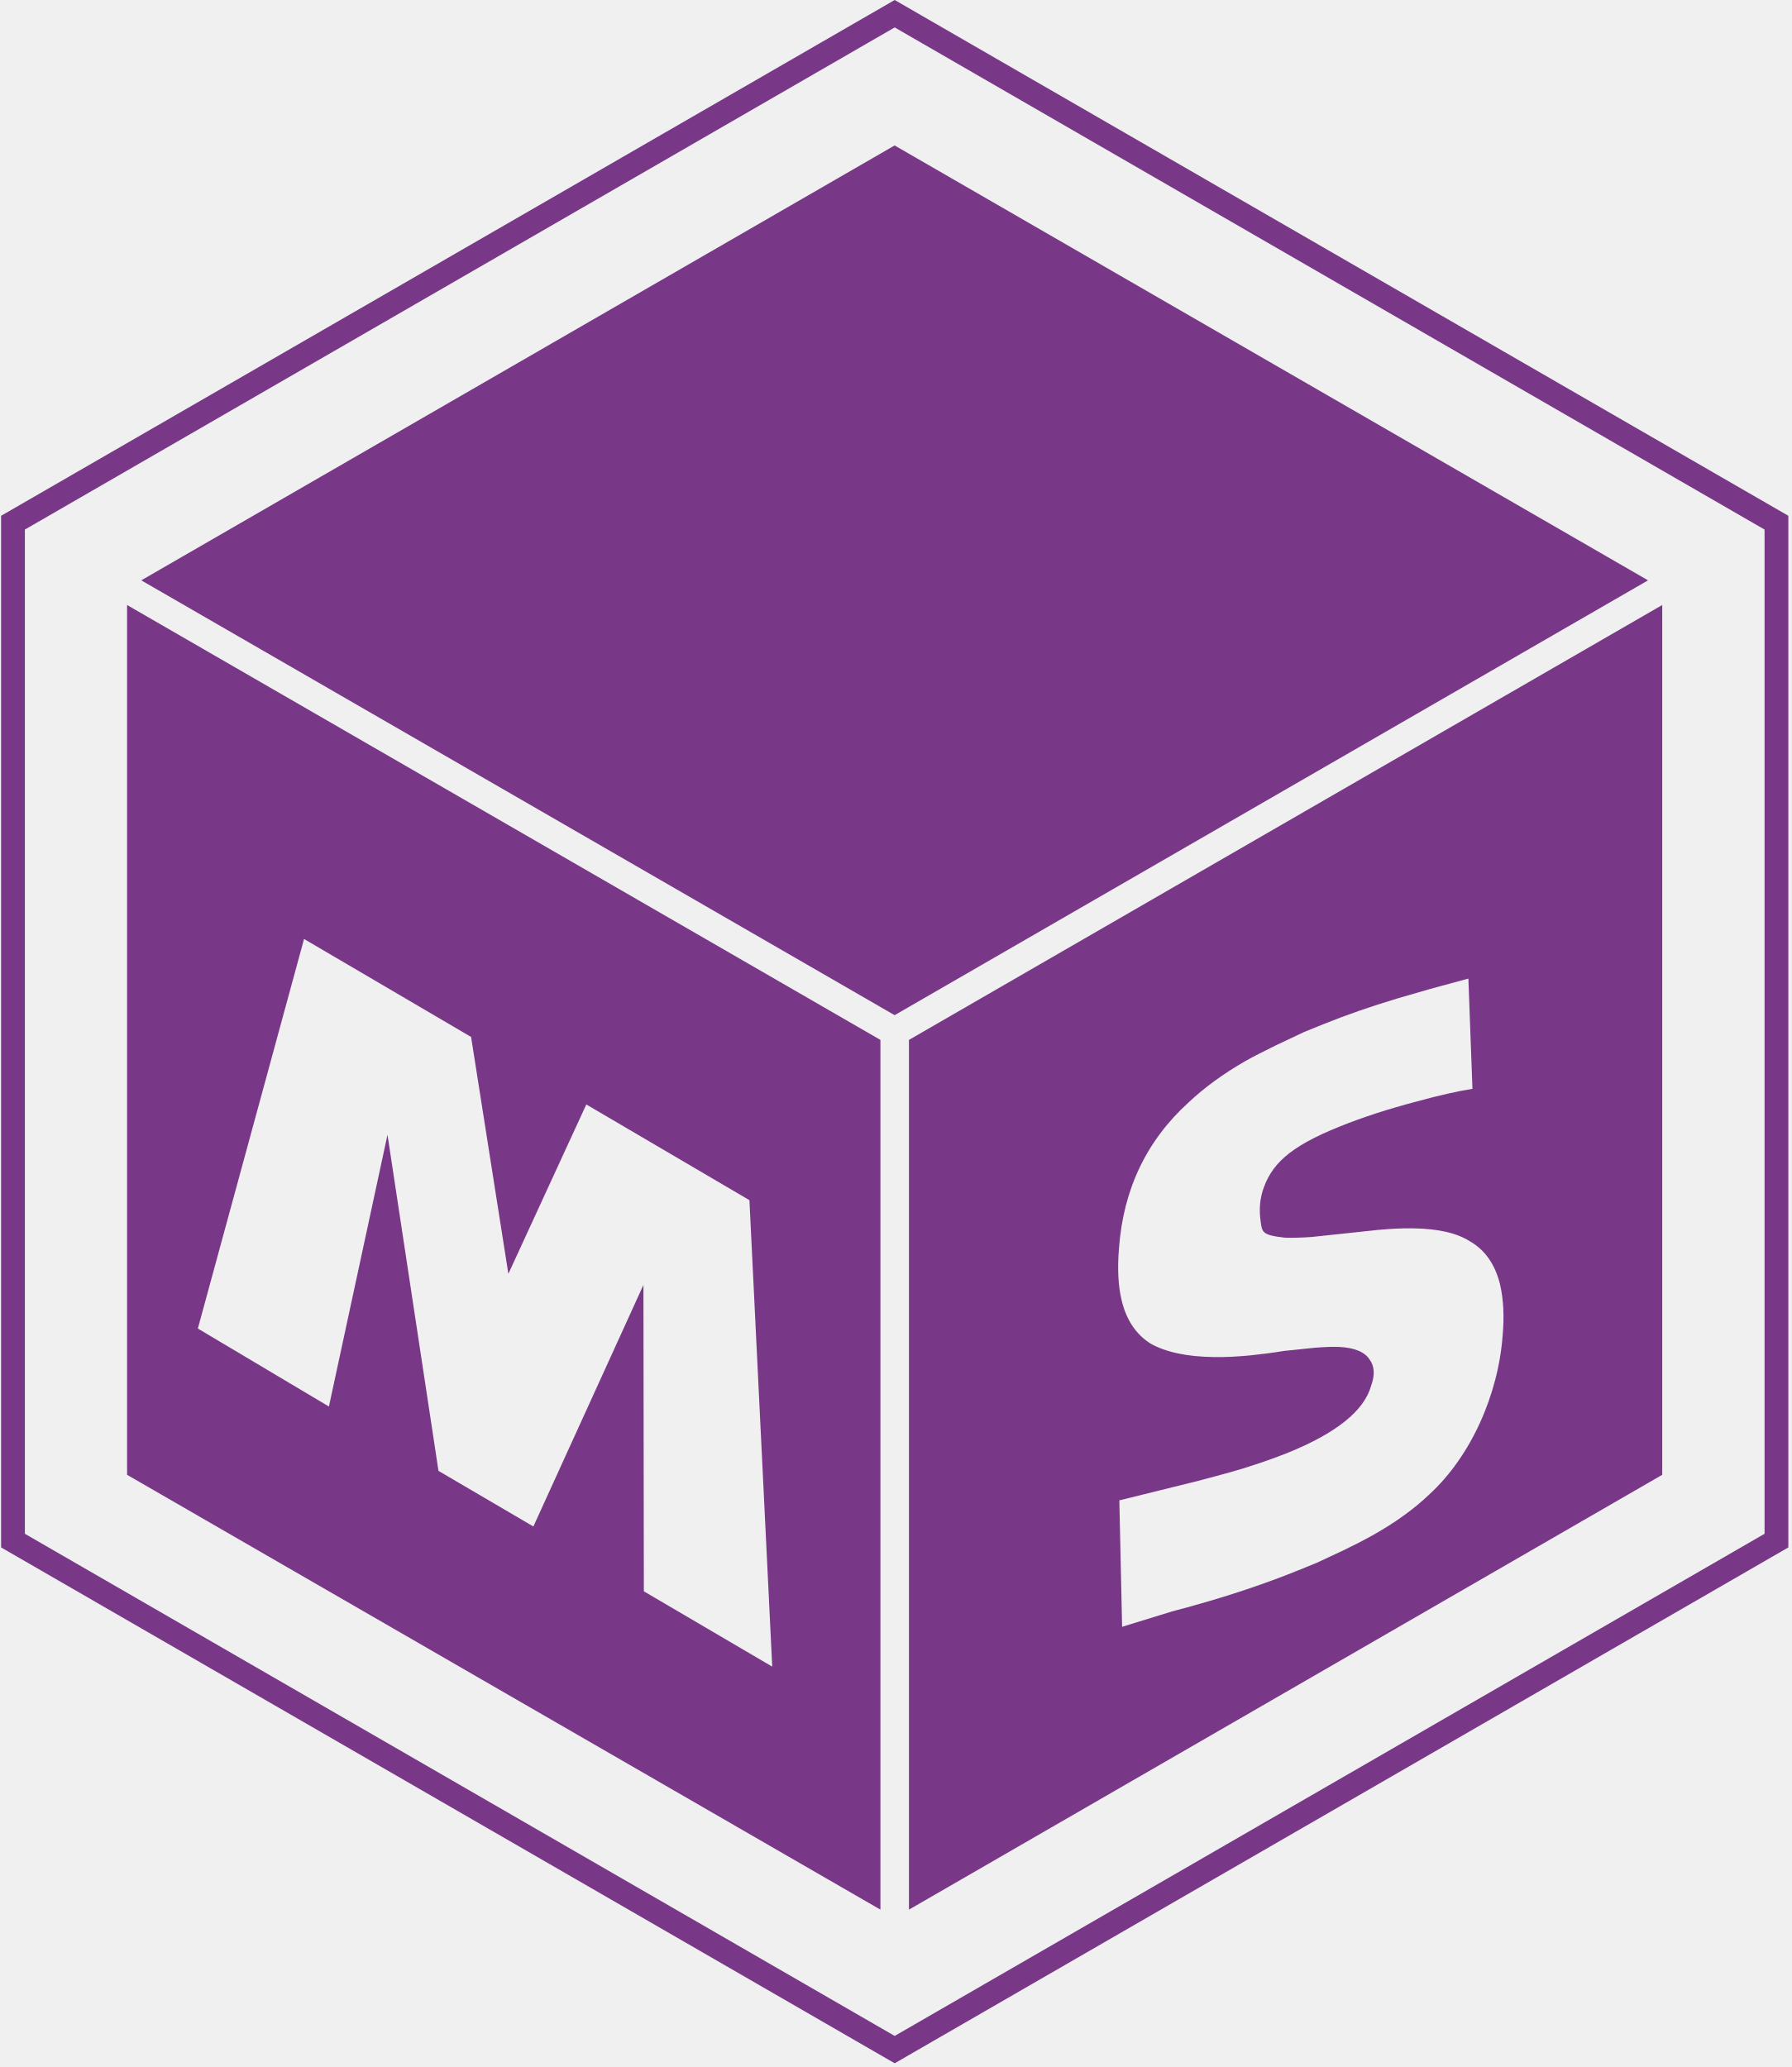
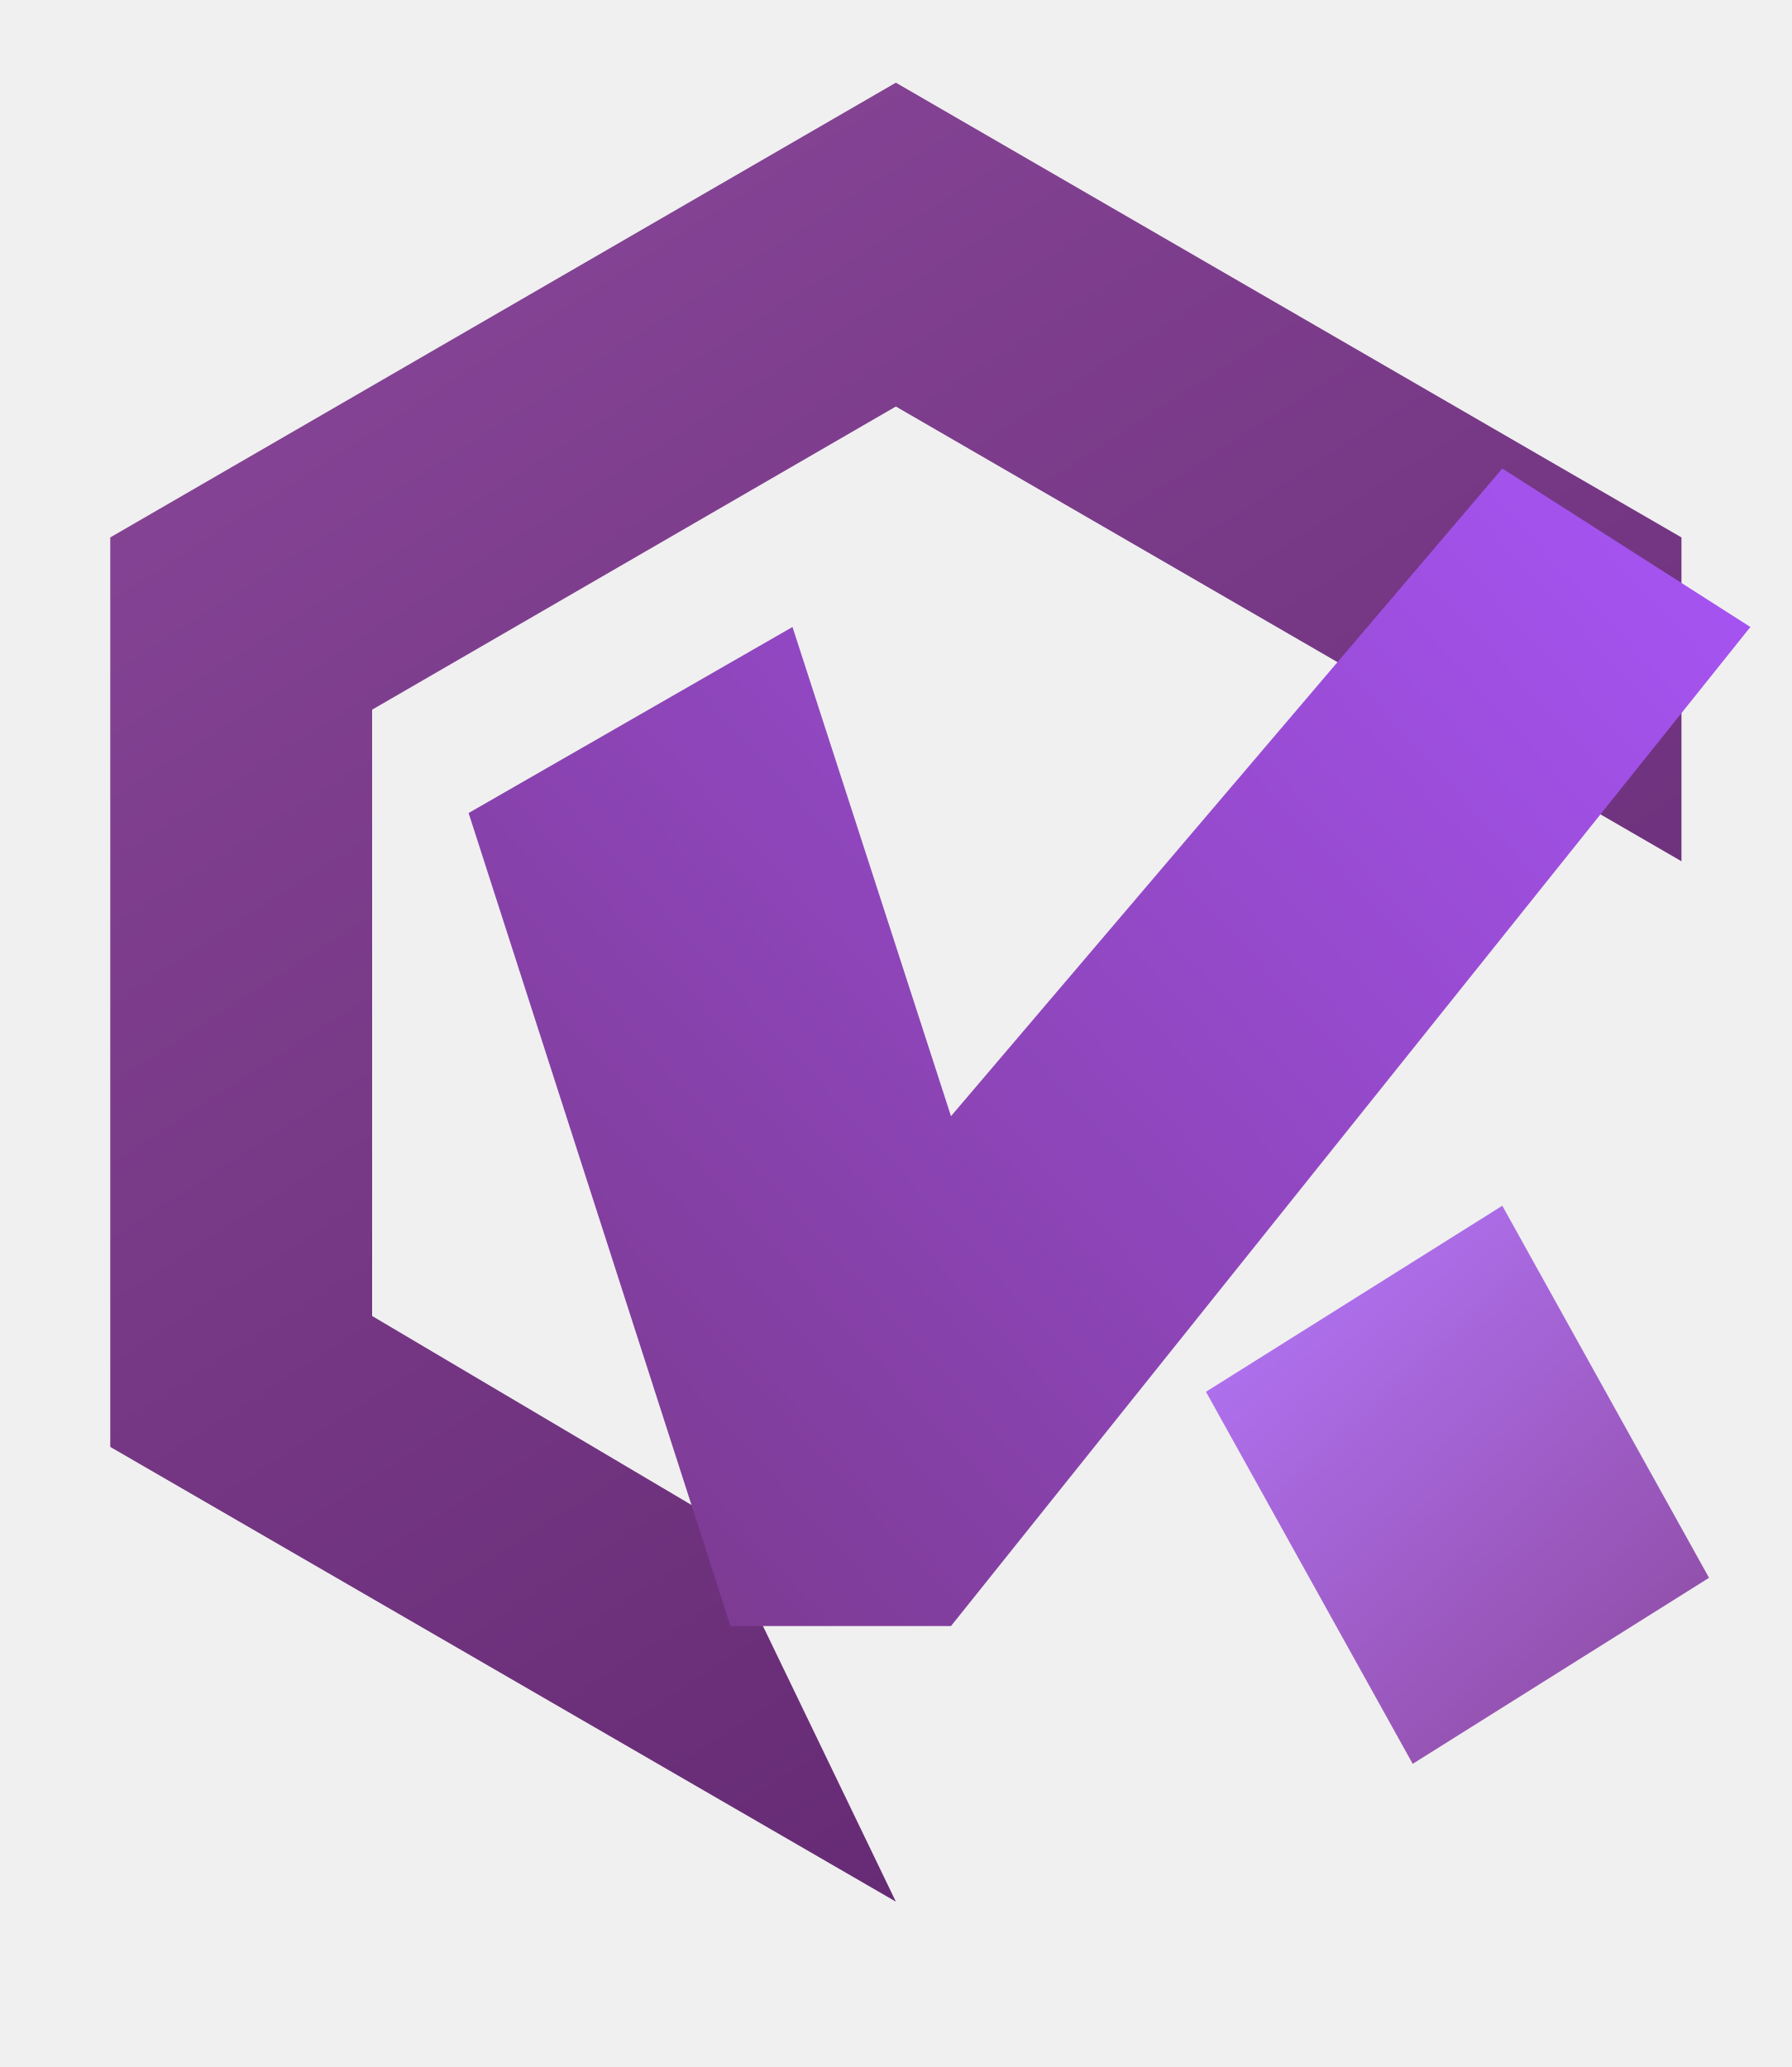
<svg xmlns="http://www.w3.org/2000/svg" width="26" height="30" viewBox="0 0 26 30" fill="none">
-   <g clip-path="url(#clip0_17515_5823)">
-     <path d="M12.983 0.398L25.606 7.686V22.261L12.983 29.549L0.361 22.261V7.686L12.983 0.398ZM12.983 0L0.016 7.486V22.459L12.983 29.946L25.951 22.459V7.486L12.983 0Z" fill="#783887" />
-     <path d="M2.05 8.423L12.982 2.111L23.915 8.423L12.982 14.734L2.05 8.423Z" fill="#783887" />
-     <path d="M1.844 8.781V21.405L12.776 27.716V15.093L1.844 8.781ZM9.343 23.096L9.337 18.649L7.74 22.155L6.363 21.348L5.623 16.47L4.773 20.414L2.871 19.282L4.412 13.628L6.836 15.05L7.377 18.488L8.508 16.03L10.875 17.419L11.206 24.189L9.343 23.096Z" fill="#783887" />
-     <path d="M13.19 15.093V27.716L24.121 21.405V8.781L13.19 15.093ZM21.805 19.384C21.742 20.231 21.354 21.125 20.744 21.687C20.52 21.901 20.244 22.101 19.916 22.284C19.79 22.355 19.646 22.428 19.483 22.507L19.108 22.682L18.815 22.801C18.431 22.956 18.008 23.102 17.548 23.238C17.371 23.29 17.189 23.34 17.004 23.389L16.283 23.611L16.243 21.776L17.375 21.496C17.375 21.496 17.82 21.38 18.022 21.318C18.263 21.243 18.483 21.167 18.679 21.089C19.389 20.802 19.795 20.477 19.896 20.114C19.954 19.956 19.946 19.829 19.874 19.731C19.802 19.62 19.652 19.559 19.428 19.549C19.332 19.545 19.211 19.55 19.067 19.562L18.642 19.606C18.456 19.636 18.288 19.657 18.14 19.672C17.949 19.69 17.775 19.699 17.616 19.696C17.224 19.691 16.916 19.625 16.695 19.5C16.484 19.367 16.343 19.156 16.275 18.867C16.226 18.662 16.213 18.41 16.238 18.114C16.301 17.26 16.637 16.556 17.247 16.001C17.476 15.785 17.752 15.584 18.075 15.398C18.201 15.328 18.346 15.254 18.508 15.175L18.927 14.977L19.211 14.862C19.534 14.732 19.889 14.608 20.279 14.491L20.755 14.353L21.308 14.203L21.367 15.803C21.153 15.837 20.885 15.897 20.561 15.986C20.146 16.095 19.769 16.217 19.434 16.353C18.692 16.652 18.439 16.911 18.319 17.295C18.274 17.454 18.275 17.594 18.293 17.724C18.315 17.879 18.306 17.926 18.641 17.963C18.743 17.967 18.872 17.964 19.027 17.954L20.003 17.85C20.19 17.833 20.359 17.825 20.507 17.828C20.867 17.833 21.14 17.895 21.328 18.015C21.55 18.141 21.696 18.351 21.768 18.644C21.817 18.858 21.83 19.103 21.805 19.384Z" fill="#783887" />
-   </g>
  <defs>
-     <clipPath id="clip0_17515_5823">
-       <rect width="25.96" height="30" fill="white" />
-     </clipPath>
+     <linearGradient id="veloqa_nav_p1" x1="1.5" y1="1.2" x2="18.5" y2="27.6" gradientUnits="userSpaceOnUse">
+       <stop offset="0%" stop-color="#8B489B" />
+       <stop offset="100%" stop-color="#622870" />
+     </linearGradient>
+     <linearGradient id="veloqa_nav_p2" x1="6.8" y1="23.6" x2="25.2" y2="6.8" gradientUnits="userSpaceOnUse">
+       <stop offset="0%" stop-color="#783887" />
+       <stop offset="100%" stop-color="#A855F7" />
+     </linearGradient>
+     <linearGradient id="veloqa_nav_p3" x1="17.5" y1="17.5" x2="24.8" y2="25.6" gradientUnits="userSpaceOnUse">
+       <stop offset="0%" stop-color="#B678FF" />
+       <stop offset="100%" stop-color="#8B489B" />
+     </linearGradient>
  </defs>
+   <path d="M13 1.2L24.4 7.8V12.5L13 5.9L5.4 10.3V19.1L10.3 22.0L13 27.6L1.6 21.0V7.8L13 1.2Z" fill="url(#veloqa_nav_p1)" />
+   <path d="M6.8 11.8L11.5 9.1L13.8 16.2L21.8 6.8L25.4 9.1L13.8 23.6H10.6L6.8 11.8Z" fill="url(#veloqa_nav_p2)" />
+   <path d="M17.5 20.2L21.8 17.5L24.8 22.9L20.5 25.6L17.5 20.2Z" fill="url(#veloqa_nav_p3)" />
</svg>
